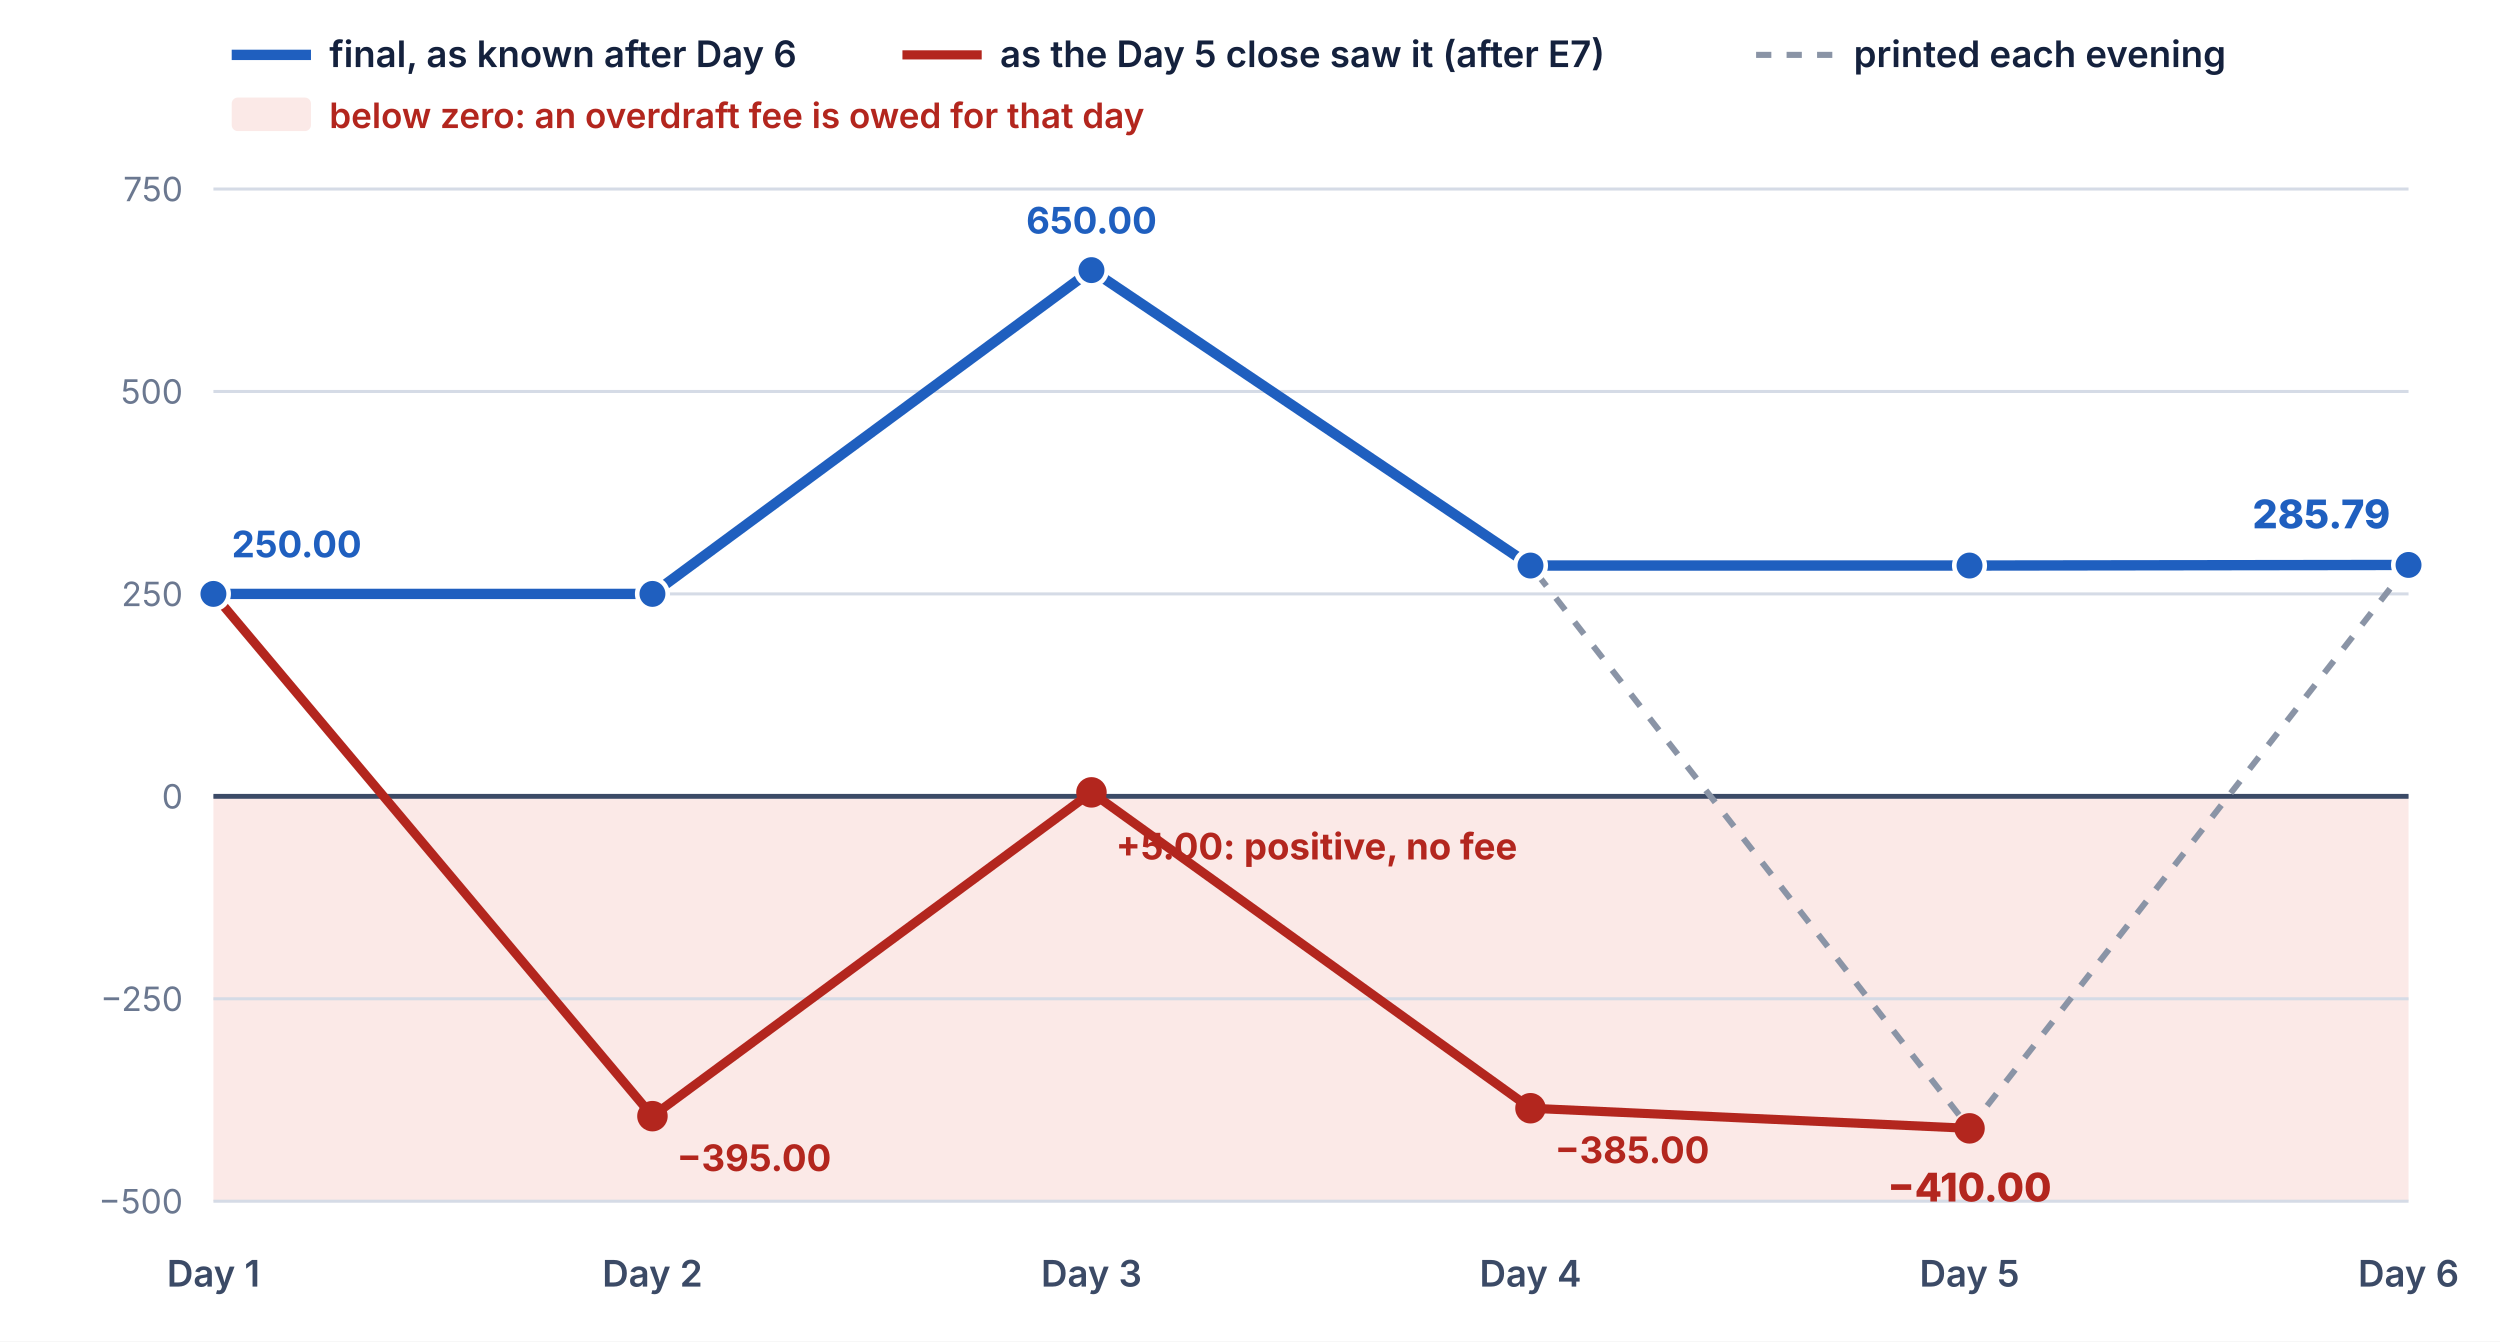
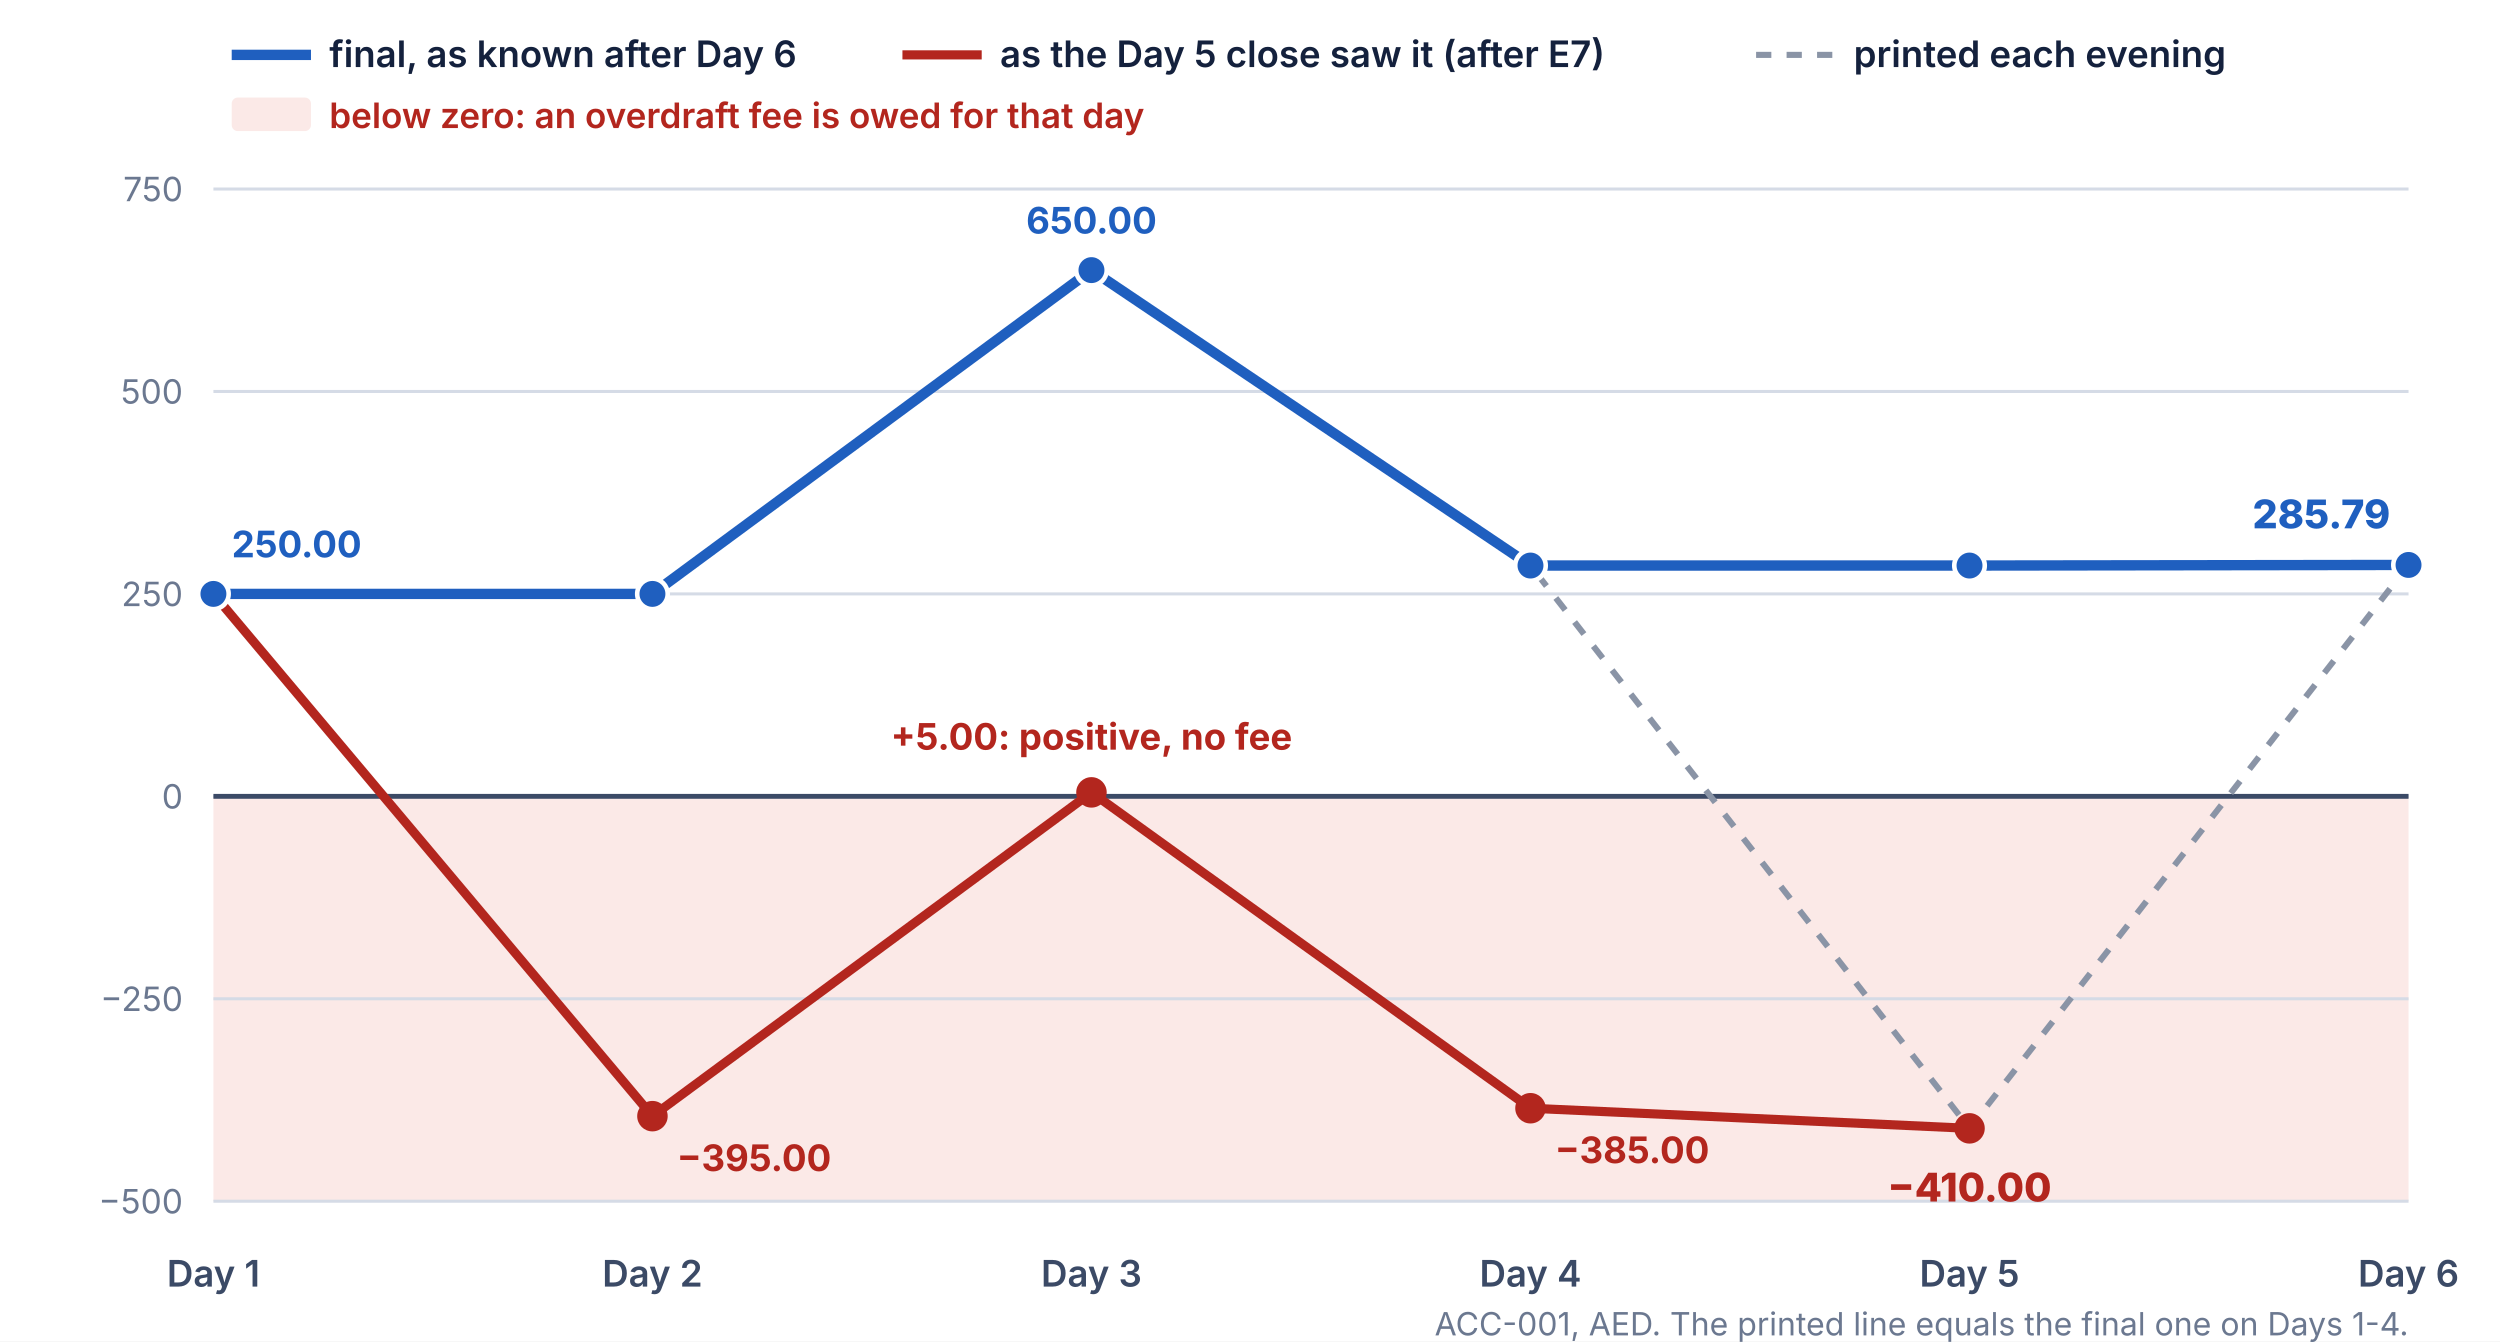
<svg xmlns="http://www.w3.org/2000/svg" viewBox="0 0 820 440" role="img" aria-label="ACC-001 closing balance by day, three views" font-family="Inter, Helvetica, Arial, sans-serif">
  <defs>
    <marker id="a3b4a66" viewBox="0 0 10 10" refX="9" refY="5" markerWidth="7" markerHeight="7" orient="auto-start-reverse">
      <path d="M0 0L10 5L0 10z" fill="#3b4a66" />
    </marker>
    <marker id="a1f5fbf" viewBox="0 0 10 10" refX="9" refY="5" markerWidth="7" markerHeight="7" orient="auto-start-reverse">
      <path d="M0 0L10 5L0 10z" fill="#1f5fbf" />
    </marker>
    <marker id="ab3261e" viewBox="0 0 10 10" refX="9" refY="5" markerWidth="7" markerHeight="7" orient="auto-start-reverse">
      <path d="M0 0L10 5L0 10z" fill="#b3261e" />
    </marker>
    <marker id="a2f7d4f" viewBox="0 0 10 10" refX="9" refY="5" markerWidth="7" markerHeight="7" orient="auto-start-reverse">
      <path d="M0 0L10 5L0 10z" fill="#2f7d4f" />
    </marker>
    <marker id="ab26a00" viewBox="0 0 10 10" refX="9" refY="5" markerWidth="7" markerHeight="7" orient="auto-start-reverse">
      <path d="M0 0L10 5L0 10z" fill="#b26a00" />
    </marker>
    <marker id="a8a94a6" viewBox="0 0 10 10" refX="9" refY="5" markerWidth="7" markerHeight="7" orient="auto-start-reverse">
      <path d="M0 0L10 5L0 10z" fill="#8a94a6" />
    </marker>
  </defs>
  <rect width="820" height="440" fill="#ffffff" />
  <rect x="70.0" y="261.2" width="720.0" height="132.8" rx="0" fill="#fbe9e7" stroke="none" stroke-width="0" />
  <line x1="70.0" y1="394.0" x2="790.0" y2="394.0" stroke="#d5dbe6" stroke-width="1" />
  <text x="60.0" y="398.0" font-size="11" fill="#6b7890" font-weight="400" text-anchor="end">−500</text>
  <line x1="70.0" y1="327.6" x2="790.0" y2="327.6" stroke="#d5dbe6" stroke-width="1" />
  <text x="60.0" y="331.6" font-size="11" fill="#6b7890" font-weight="400" text-anchor="end">−250</text>
  <line x1="70.0" y1="261.2" x2="790.0" y2="261.2" stroke="#d5dbe6" stroke-width="1" />
  <text x="60.0" y="265.2" font-size="11" fill="#6b7890" font-weight="400" text-anchor="end">0</text>
  <line x1="70.0" y1="194.8" x2="790.0" y2="194.8" stroke="#d5dbe6" stroke-width="1" />
  <text x="60.0" y="198.8" font-size="11" fill="#6b7890" font-weight="400" text-anchor="end">250</text>
  <line x1="70.0" y1="128.4" x2="790.0" y2="128.4" stroke="#d5dbe6" stroke-width="1" />
  <text x="60.0" y="132.4" font-size="11" fill="#6b7890" font-weight="400" text-anchor="end">500</text>
  <line x1="70.0" y1="62.0" x2="790.0" y2="62.0" stroke="#d5dbe6" stroke-width="1" />
  <text x="60.0" y="66.0" font-size="11" fill="#6b7890" font-weight="400" text-anchor="end">750</text>
  <line x1="70.0" y1="261.2" x2="790.0" y2="261.2" stroke="#3b4a66" stroke-width="1.6" />
  <text x="70.0" y="422.0" font-size="12" fill="#3b4a66" font-weight="600" text-anchor="middle">Day 1</text>
  <text x="214.0" y="422.0" font-size="12" fill="#3b4a66" font-weight="600" text-anchor="middle">Day 2</text>
  <text x="358.0" y="422.0" font-size="12" fill="#3b4a66" font-weight="600" text-anchor="middle">Day 3</text>
  <text x="502.0" y="422.0" font-size="12" fill="#3b4a66" font-weight="600" text-anchor="middle">Day 4</text>
  <text x="646.0" y="422.0" font-size="12" fill="#3b4a66" font-weight="600" text-anchor="middle">Day 5</text>
  <text x="790.0" y="422.0" font-size="12" fill="#3b4a66" font-weight="600" text-anchor="middle">Day 6</text>
  <polyline points="70.0,194.8 214.0,194.8 358.0,88.6 502.0,185.5 646.0,370.1 790.0,185.3" fill="none" stroke="#8a94a6" stroke-width="2" stroke-dasharray="5 5" />
  <polyline points="70.0,194.8 214.0,366.1 358.0,259.9 502.0,363.5 646.0,370.1" fill="none" stroke="#b3261e" stroke-width="3" />
  <polyline points="70.0,194.8 214.0,194.8 358.0,88.6 502.0,185.5 646.0,185.5 790.0,185.3" fill="none" stroke="#1f5fbf" stroke-width="3.4" />
  <circle cx="70.0" cy="194.8" r="5" fill="#b3261e" />
  <circle cx="214.0" cy="366.1" r="5" fill="#b3261e" />
  <circle cx="358.0" cy="259.9" r="5" fill="#b3261e" />
  <circle cx="502.0" cy="363.5" r="5" fill="#b3261e" />
  <circle cx="646.0" cy="370.1" r="5" fill="#b3261e" />
  <circle cx="70.0" cy="194.8" r="5" fill="#1f5fbf" stroke="#fff" stroke-width="1.5" />
  <circle cx="214.0" cy="194.8" r="5" fill="#1f5fbf" stroke="#fff" stroke-width="1.5" />
  <circle cx="358.0" cy="88.6" r="5" fill="#1f5fbf" stroke="#fff" stroke-width="1.5" />
  <circle cx="502.0" cy="185.5" r="5" fill="#1f5fbf" stroke="#fff" stroke-width="1.5" />
  <circle cx="646.0" cy="185.5" r="5" fill="#1f5fbf" stroke="#fff" stroke-width="1.5" />
  <circle cx="790.0" cy="185.3" r="5" fill="#1f5fbf" stroke="#fff" stroke-width="1.5" />
  <text x="222.0" y="384.1" font-size="12" fill="#b3261e" font-weight="700" text-anchor="start">−395.00</text>
-   <text x="366.0" y="281.9" font-size="12" fill="#b3261e" font-weight="700" text-anchor="start">+5.00: positive, no fee</text>
+   <text x="358.0" y="245.9" font-size="12" fill="#b3261e" font-weight="700" text-anchor="middle">+5.00: positive, no fee</text>
  <text x="510.0" y="381.5" font-size="12" fill="#b3261e" font-weight="700" text-anchor="start">−385.00</text>
  <text x="646.0" y="394.1" font-size="13" fill="#b3261e" font-weight="800" text-anchor="middle">−410.00</text>
  <text x="76.0" y="182.8" font-size="12" fill="#1f5fbf" font-weight="700" text-anchor="start">250.00</text>
  <text x="358.0" y="76.6" font-size="12" fill="#1f5fbf" font-weight="700" text-anchor="middle">650.00</text>
  <text x="784.0" y="173.3" font-size="13" fill="#1f5fbf" font-weight="800" text-anchor="end">285.79</text>
  <line x1="76.0" y1="18.0" x2="102.0" y2="18.0" stroke="#1f5fbf" stroke-width="3.4" />
  <text x="108.0" y="22.0" font-size="12" fill="#14213d" font-weight="600" text-anchor="start">final, as known after Day 6</text>
  <line x1="296.0" y1="18.0" x2="322.0" y2="18.0" stroke="#b3261e" stroke-width="3" />
  <text x="328.0" y="22.0" font-size="12" fill="#14213d" font-weight="600" text-anchor="start">as the Day 5 close saw it (after E7)</text>
  <line x1="576.0" y1="18.0" x2="602.0" y2="18.0" stroke="#8a94a6" stroke-width="2" stroke-dasharray="5 5" />
  <text x="608.0" y="22.0" font-size="12" fill="#14213d" font-weight="600" text-anchor="start">printed each evening</text>
+   <text x="790.0" y="438.0" font-size="10.5" fill="#6b7890" font-weight="400" text-anchor="end">ACC-001, AED. The printed line equals the final one on Days 1-4.</text>
  <rect x="76.0" y="32.0" width="26.0" height="11.0" rx="2" fill="#fbe9e7" stroke="none" stroke-width="0" />
  <text x="108.0" y="42.0" font-size="11.5" fill="#b3261e" font-weight="600" text-anchor="start">below zero: an overdraft fee is owed for that day</text>
</svg>
